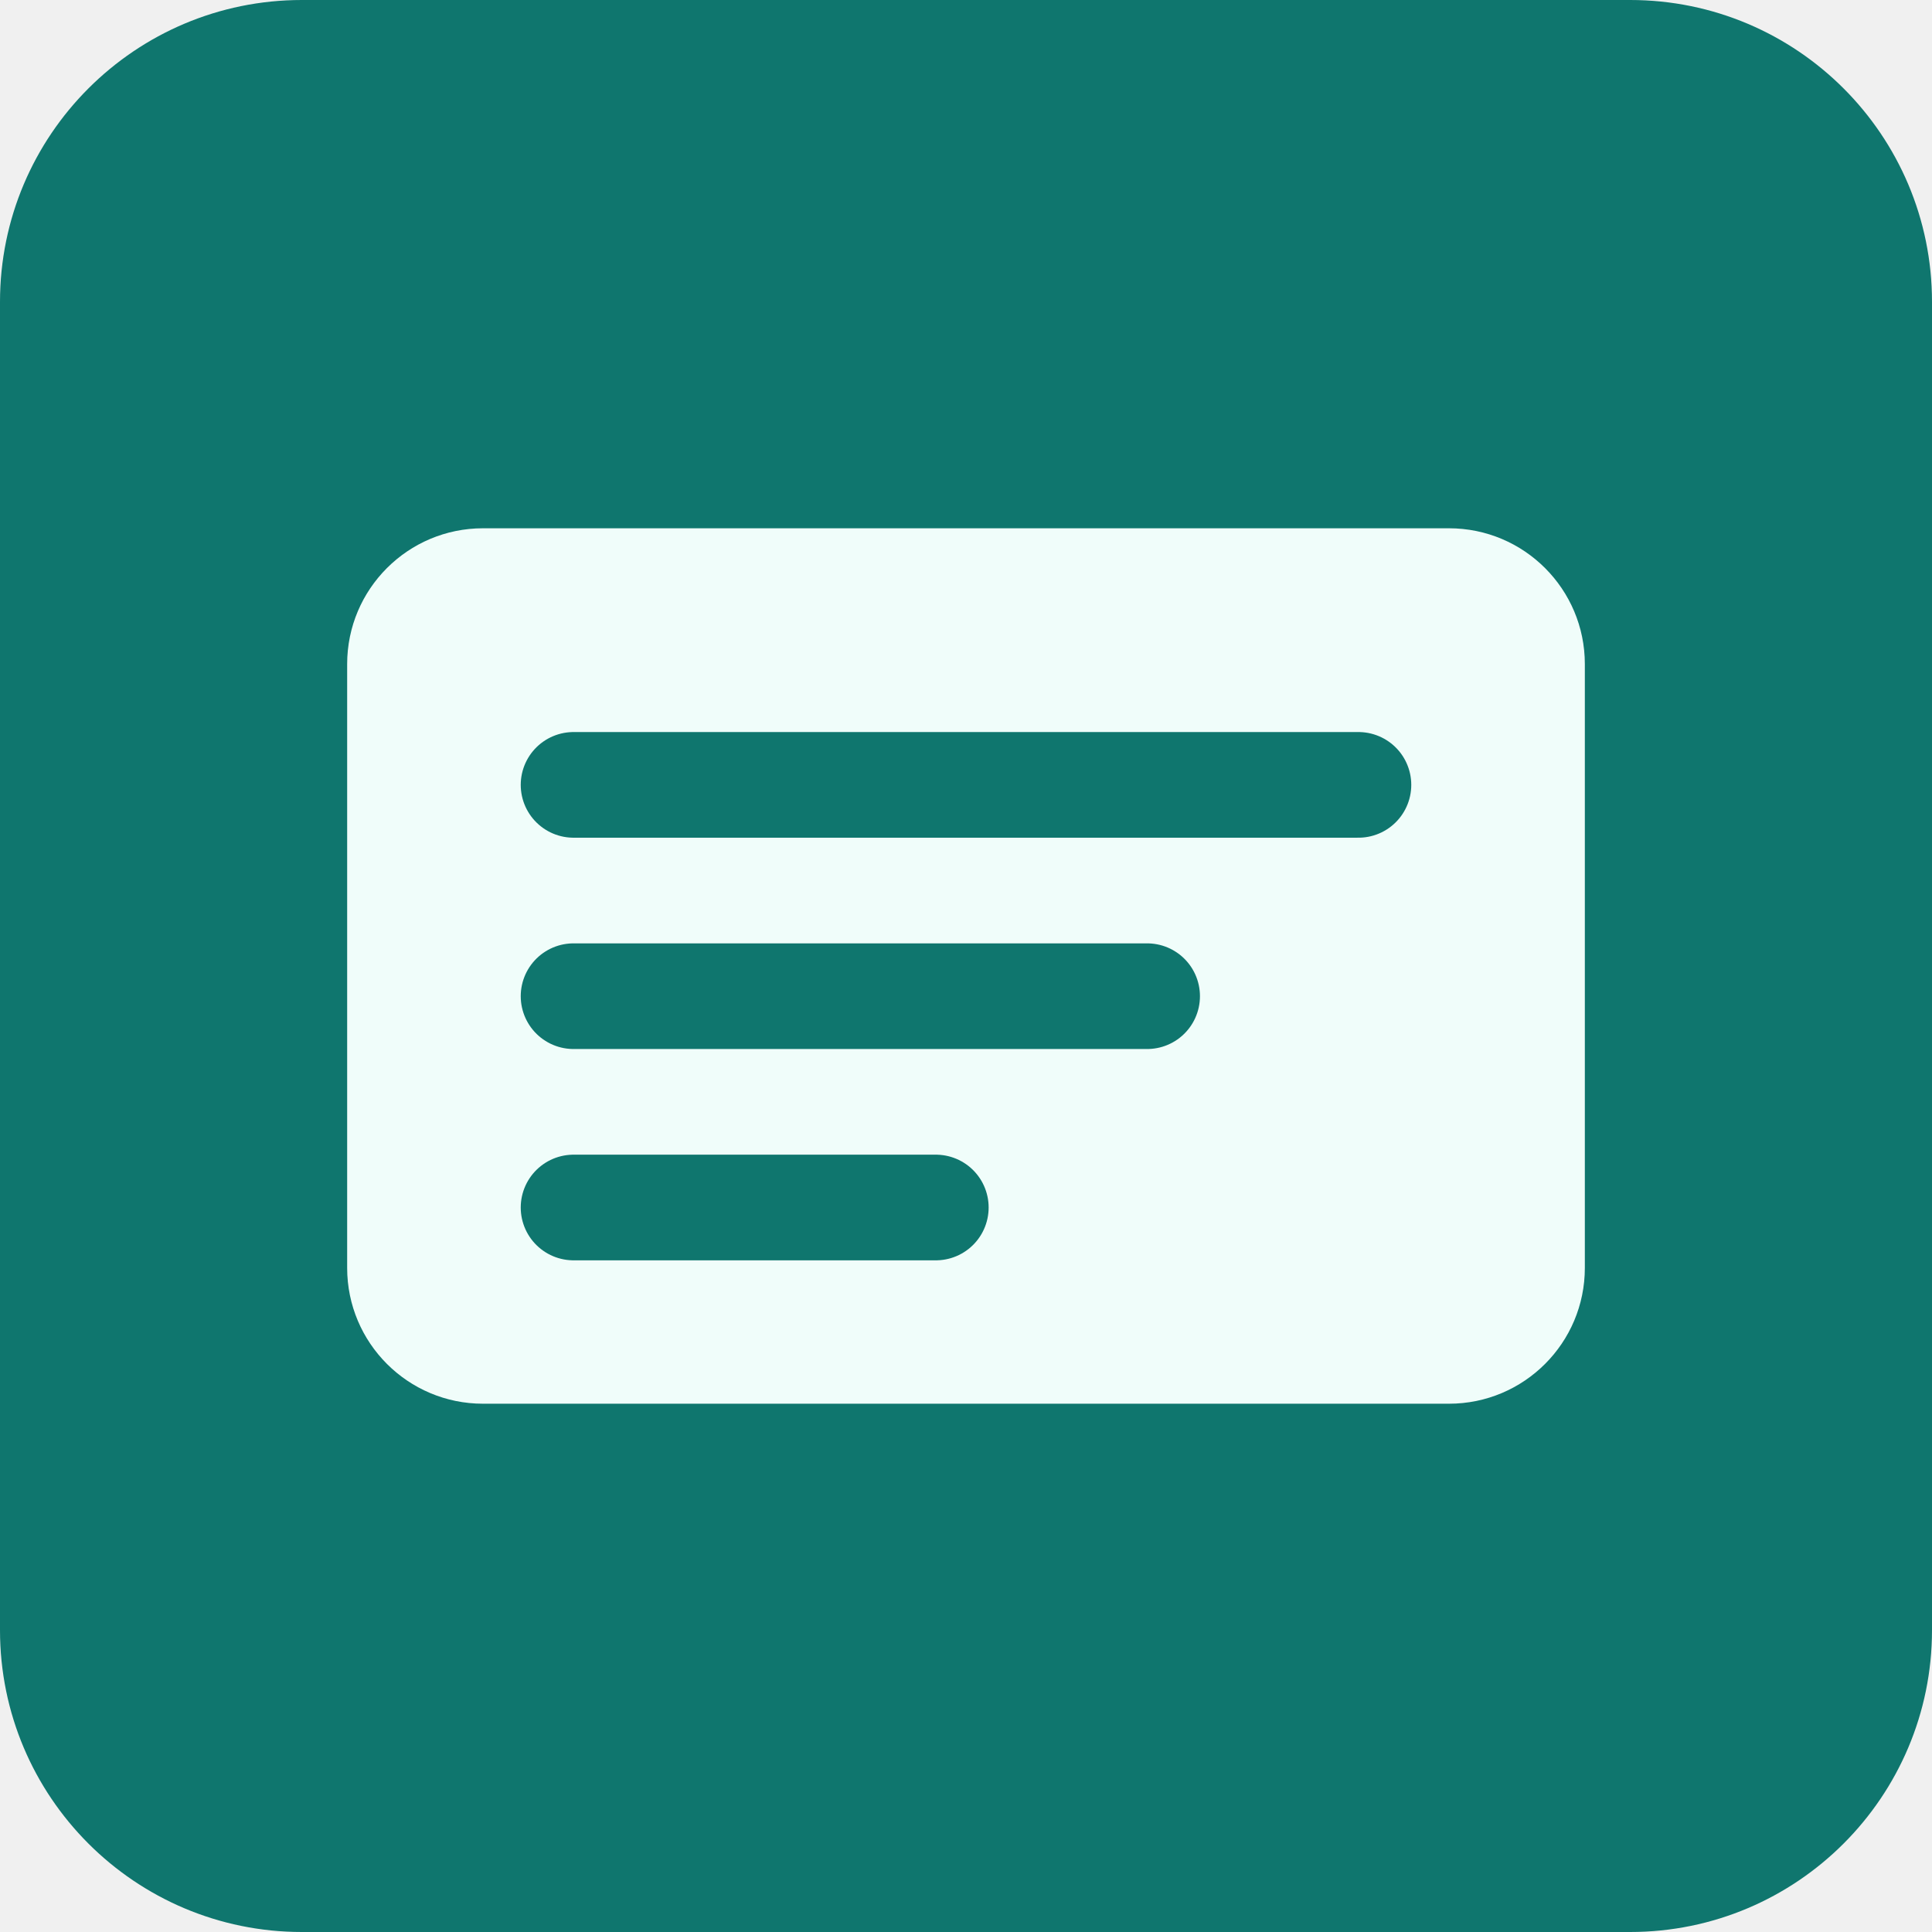
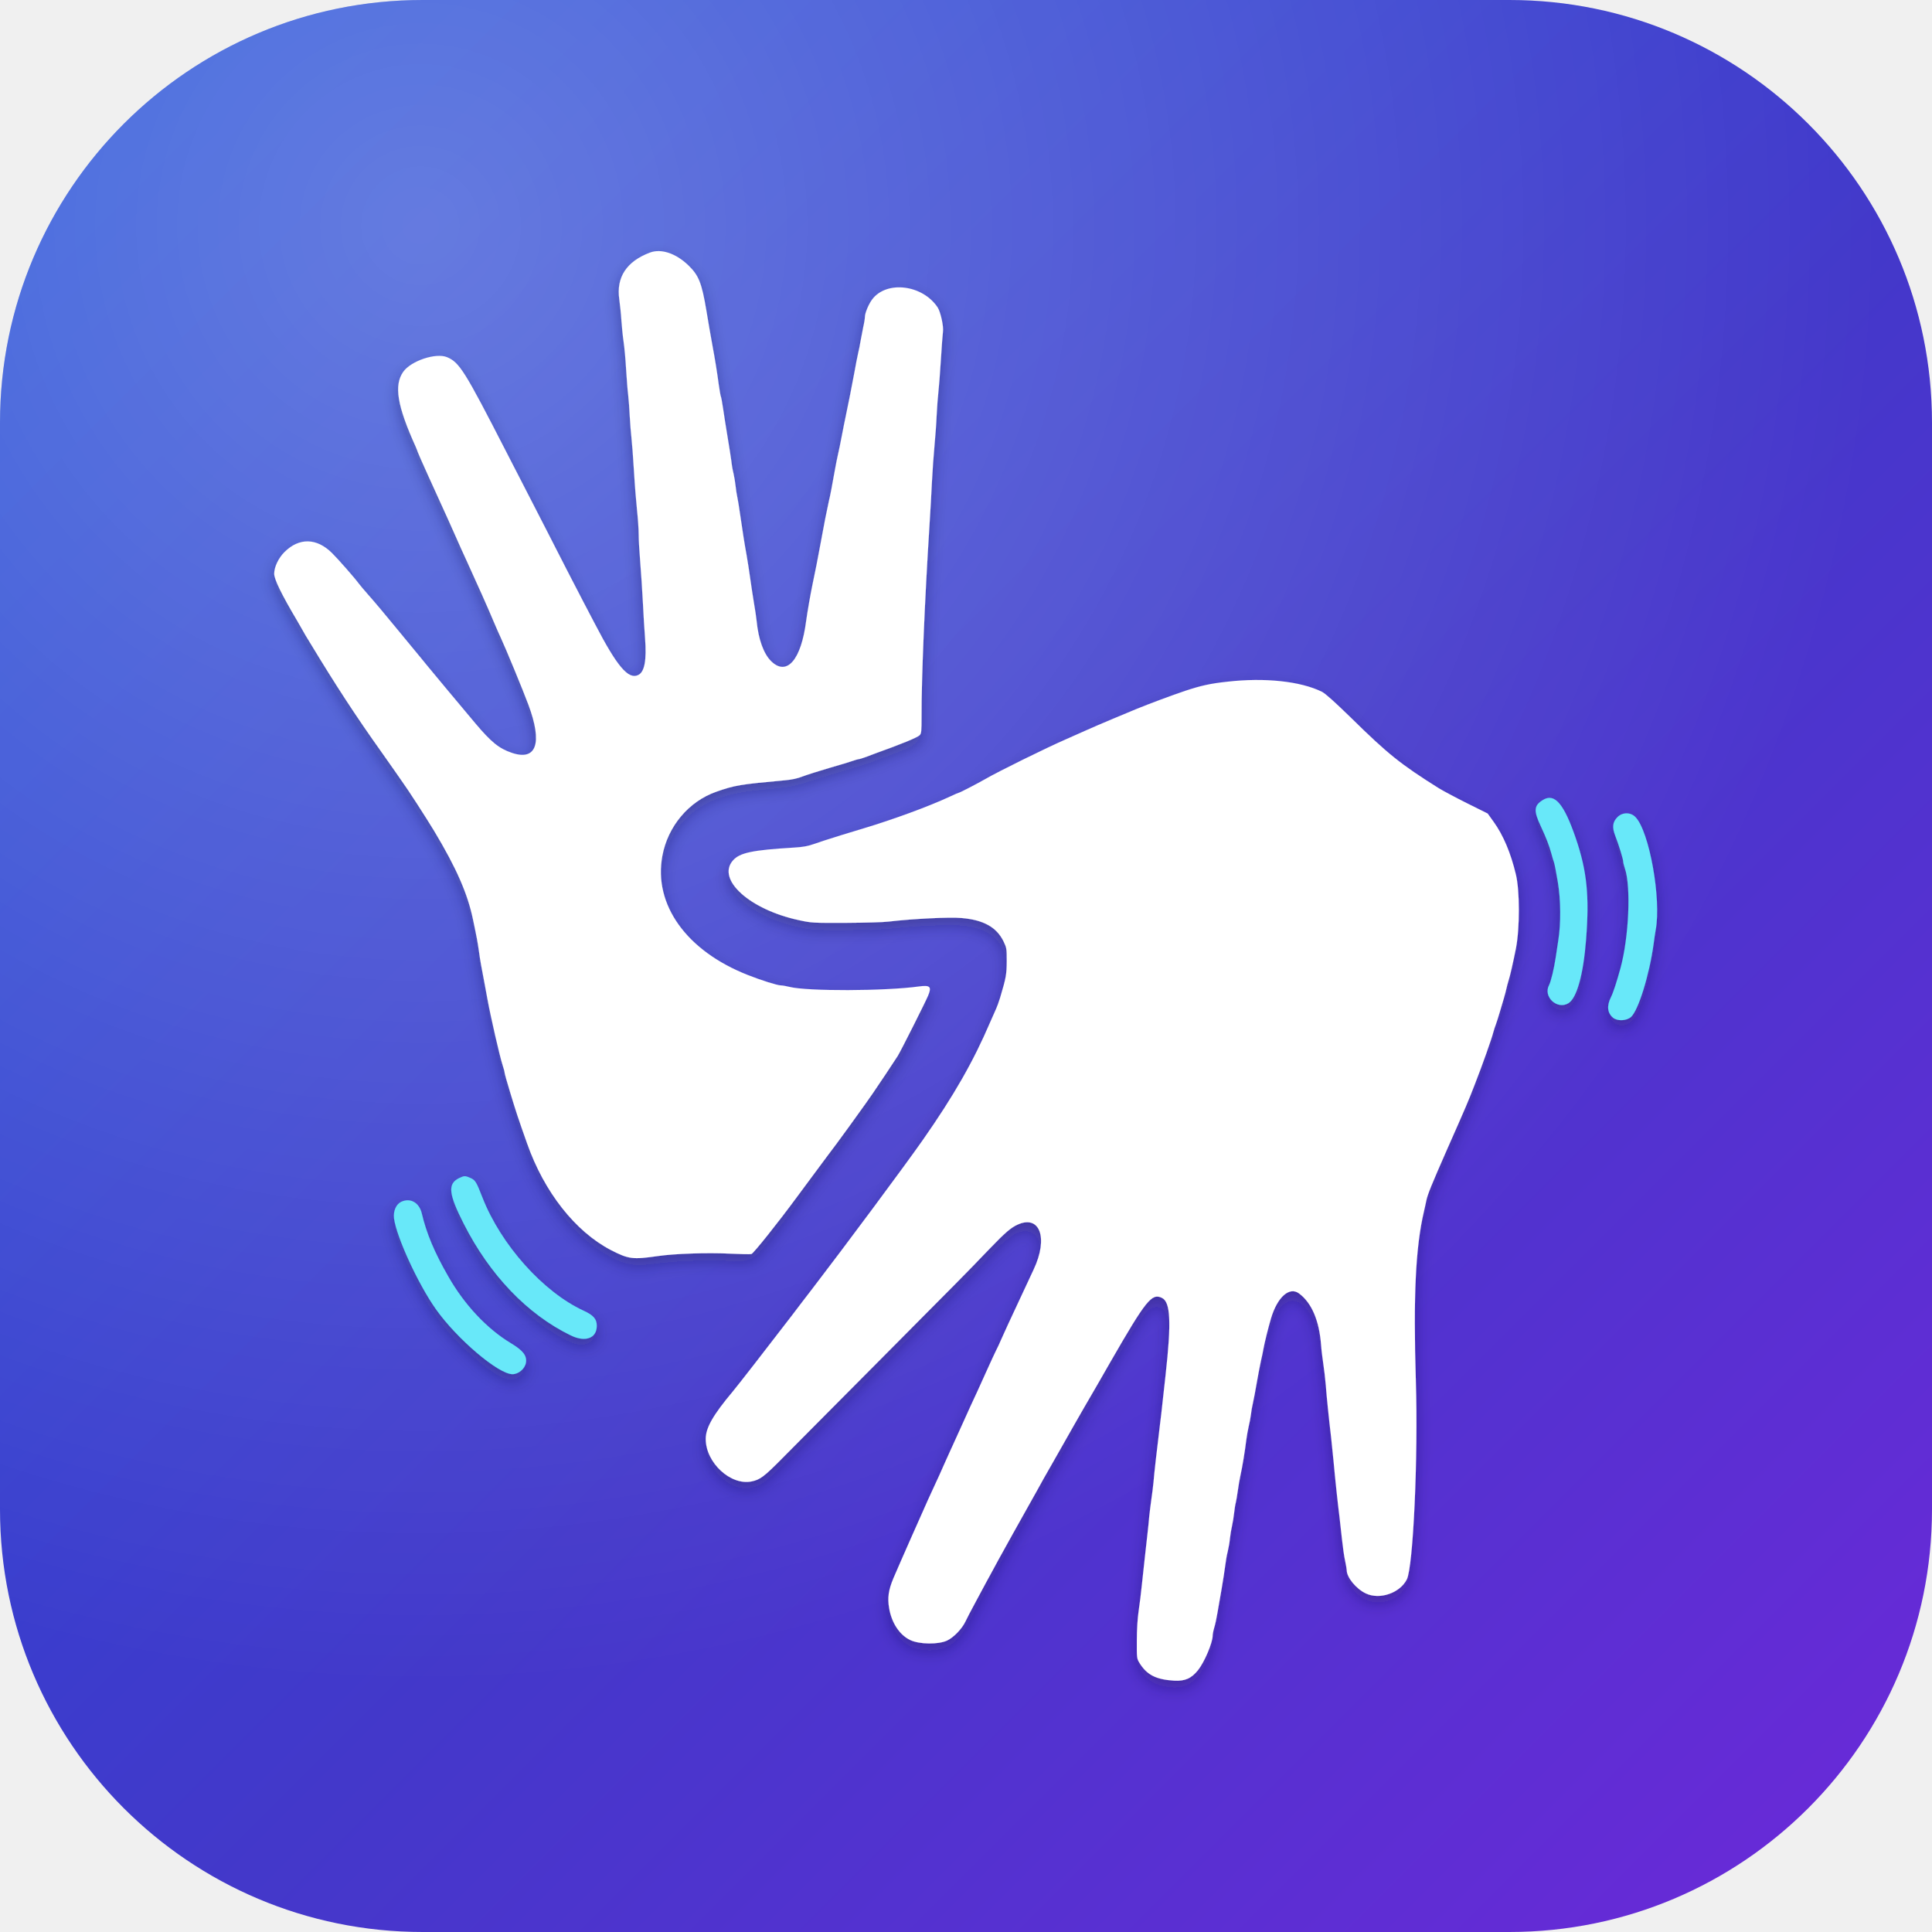
- <svg xmlns="http://www.w3.org/2000/svg" viewBox="0 0 256 256">
-   <rect width="256" height="256" rx="40" fill="#0f766e" />
-   <path d="M64 70h128a18 18 0 0 1 18 18v80a18 18 0 0 1-18 18H64a18 18 0 0 1-18-18V88a18 18 0 0 1 18-18Z" fill="#f0fdfa" />
-   <path d="M76 104h104M76 132h76M76 160h48" stroke="#0f766e" stroke-width="14" stroke-linecap="round" />
+ <svg xmlns="http://www.w3.org/2000/svg" viewBox="0 0 512 512">
+   <defs>
+     <linearGradient id="bg" x1="0" y1="0" x2="1" y2="1">
+       <stop offset="0" stop-color="#1d4ed8" />
+       <stop offset="0.55" stop-color="#4338ca" />
+       <stop offset="1" stop-color="#6d28d9" />
+     </linearGradient>
+     <radialGradient id="glow" cx="0.22" cy="0.12" r="0.75">
+       <stop offset="0" stop-color="#ffffff" stop-opacity="0.28" />
+       <stop offset="1" stop-color="#ffffff" stop-opacity="0" />
+     </radialGradient>
+     <filter id="shadow" x="-10%" y="-10%" width="120%" height="125%">
+       <feDropShadow dx="0" dy="7" stdDeviation="7" flood-color="#1e1b4b" flood-opacity="0.35" />
+     </filter>
+   </defs>
+   <rect width="512" height="512" rx="112" fill="url(#bg)" />
+   <rect width="512" height="512" rx="112" fill="url(#glow)" />
+   <g transform="translate(61.56 55.46) scale(0.27757)" filter="url(#shadow)">
+     <path fill="#ffffff" d="M 398.9 41.3 C 376.4 49.7, 366.4 65.0, 369.5 86.1 C 370.2 91.3, 371.2 100.2, 371.5 106 C 371.9 111.8, 372.8 120.9, 373.6 126.3 C 374.4 131.6, 375.5 143.6, 376.0 152.8 C 376.6 162.0, 377.4 173.1, 378.0 177.5 C 378.5 181.9, 379.2 191.1, 379.5 198 C 379.9 204.9, 380.6 213.9, 381.1 218 C 381.6 222.1, 382.7 236.5, 383.5 250 C 384.3 263.5, 385.7 280.6, 386.5 288 C 387.3 295.4, 388.0 305.6, 388.0 310.5 C 388.0 315.5, 388.7 327.4, 389.5 337.0 C 390.3 346.6, 391.4 363.7, 392.0 375 C 392.5 386.3, 393.5 401.8, 394.1 409.5 C 395.7 430.8, 393.6 441.8, 387.5 444.7 C 378.1 449.2, 367.3 436.4, 346.3 396 C 343.5 390.8, 338.6 381.3, 335.3 375 C 326.6 358.3, 314.1 334.1, 299.0 304.4 C 291.7 290.2, 282.5 272.2, 278.5 264.5 C 274.5 256.8, 266.6 241.5, 261.0 230.5 C 221.9 154.3, 216.9 146.2, 205.0 141.2 C 194.4 136.8, 170.6 144.7, 163.2 155.2 C 154.2 168.0, 157.4 187.6, 175.1 226.7 C 176.1 229.1, 177 231.3, 177 231.6 C 177 231.9, 181.3 241.7, 186.6 253.4 C 205.5 294.9, 209.9 304.6, 214.0 314 C 216.3 319.2, 220.6 328.9, 223.7 335.5 C 234.1 358.2, 244.5 381.5, 250.0 394.7 C 252.1 399.7, 255.0 406.2, 256.4 409.2 C 260.9 418.8, 277.9 460.0, 282.7 473 C 296.4 509.7, 290.5 526.9, 267.0 519.0 C 254.7 514.9, 247.1 508.7, 231.8 490.5 C 219.1 475.4, 188.7 439.0, 185.5 435.0 C 183.8 432.9, 178.7 426.6, 174 421 C 169.3 415.4, 163.0 407.7, 160 404.0 C 146.3 387.3, 136.0 375.0, 129.5 367.7 C 125.7 363.4, 121.6 358.5, 120.5 357.0 C 117.1 352.3, 100.9 333.8, 95.1 328.1 C 80.5 313.7, 63.8 313.4, 49.9 327.2 C 44.1 332.9, 40.0 341.6, 40.0 348.0 C 40.0 353.3, 47.2 368.0, 61.8 392.6 C 65.2 398.4, 68 403.3, 68 403.4 C 68 403.6, 71.0 408.7, 74.8 414.8 C 98.7 454.3, 117.9 483.8, 142.5 518.3 C 146.9 524.5, 152.7 532.7, 155.3 536.5 C 158.0 540.4, 160.9 544.6, 161.9 546 C 167.6 553.8, 184.9 580.6, 192.7 593.5 C 214.0 629.0, 224.6 653.2, 229.8 678 C 233.5 695.5, 234.2 699.5, 235.5 708.5 C 236.6 716.6, 237.8 723.5, 241.2 741 C 241.8 744.0, 242.8 749.6, 243.5 753.5 C 246.7 771.1, 255.3 808.6, 258.1 817.2 C 259.2 820.4, 260 823.6, 260 824.4 C 260 825.2, 262.5 834.1, 265.6 844.2 C 270.9 861.6, 272.9 867.8, 281.5 892 C 297.8 938.3, 327.5 976.0, 361.5 993.7 C 378.4 1002.4, 382.2 1002.9, 406.5 999.4 C 422.4 997.1, 453.3 996.1, 474.5 997.1 C 484.9 997.6, 494.5 997.8, 495.6 997.5 C 497.5 997.1, 521.2 967.3, 538 944.5 C 540.5 941.1, 547.2 932.1, 552.9 924.4 C 558.6 916.8, 565.3 907.7, 567.9 904.2 C 570.4 900.8, 574.5 895.4, 576.9 892.2 C 581.0 886.8, 597.6 863.8, 604.7 853.8 C 606.5 851.1, 609.7 846.6, 611.7 843.8 C 616.4 837.0, 631.9 813.8, 635.3 808.4 C 638.3 803.6, 662.1 756.3, 664.4 750.6 C 667.9 742.2, 666.2 740.6, 655.7 742.0 C 623.1 746.5, 548.8 746.7, 531.9 742.4 C 528.8 741.6, 525.1 741, 523.7 741 C 520.5 741, 505.1 736.2, 492 731.0 C 433.6 708.0, 402.0 663.9, 410.6 617.4 C 415.8 589.1, 435.8 565.3, 462.1 556.1 C 479.8 549.9, 484.6 549.1, 527.5 545.2 C 534.2 544.6, 539.8 543.4, 544.5 541.5 C 548.4 540.0, 559.8 536.4, 570 533.4 C 580.2 530.5, 590.3 527.4, 592.5 526.6 C 594.7 525.8, 597.2 525.1, 598.0 525.0 C 598.8 525.0, 601.9 524.0, 605.0 522.9 C 608.0 521.7, 612.1 520.2, 614 519.5 C 639.1 510.5, 654.2 504.3, 656.3 502.1 C 657.9 500.5, 658.1 498.5, 658.1 483.7 C 657.9 449.8, 661.1 373.3, 665.6 302.5 C 666.5 289.3, 667.5 270.2, 668.0 260 C 668.5 249.8, 669.6 234.5, 670.4 226 C 671.2 217.5, 672.2 204.2, 672.5 196.5 C 672.9 188.8, 673.6 179.1, 674.1 175 C 674.6 170.9, 675.7 156.9, 676.5 144 C 677.3 131.1, 678.2 118.9, 678.5 117.0 C 679.3 112.0, 676.3 98.2, 673.5 93.8 C 659.2 72.0, 624.7 67.7, 610.9 86.1 C 607.6 90.5, 604.0 99.1, 604.0 102.7 C 604.0 104.2, 603.3 108.7, 602.4 112.5 C 601.6 116.3, 600.5 122.2, 599.9 125.5 C 599.4 128.8, 598.3 134.2, 597.5 137.5 C 596.8 140.8, 595.1 148.9, 594.0 155.5 C 591.8 167.6, 588.1 186.1, 585.6 198 C 584.8 201.6, 583.2 209.7, 582.0 216 C 580.8 222.3, 579.2 230.4, 578.3 234 C 577.5 237.6, 576.2 243.9, 575.5 248 C 572.4 265.3, 571.0 272.9, 569.5 279 C 567.8 286.6, 564.7 302.1, 561.2 321.5 C 559.0 333.5, 556.6 345.9, 553.9 358.5 C 552.0 367.6, 548.9 385.4, 547.9 393 C 543.1 430.3, 529.5 446.0, 514.6 431.6 C 507.3 424.5, 502.3 410.6, 500.6 393 C 500.2 389.4, 499.1 381.6, 498.0 375.5 C 497.0 369.4, 495.4 359.1, 494.5 352.5 C 493.6 345.9, 492.0 335.8, 491.0 330 C 489.1 319.9, 487.5 309.3, 484.5 289 C 483.8 283.8, 482.7 277.5, 482.2 275 C 481.6 272.5, 480.9 267.6, 480.5 264 C 480.1 260.4, 479.2 255.0, 478.5 252 C 477.7 249.0, 476.8 243.8, 476.5 240.5 C 476.1 237.2, 474.4 226.6, 472.8 217 C 471.2 207.4, 469.3 195.1, 468.5 189.7 C 467.7 184.3, 466.8 179.4, 466.5 178.9 C 466.2 178.4, 465.3 173.4, 464.5 167.8 C 463.0 156.4, 460.8 142.7, 458.5 130.5 C 456.8 121.3, 454.5 108.0, 452.6 96.5 C 448.2 70.2, 445.3 63.0, 435.3 53.4 C 423.4 42.0, 409.5 37.4, 398.9 41.3 M 949.5 451.1 C 933.8 452.8, 924.8 454.8, 910 459.7 C 896.9 464.1, 874.9 472.3, 862.5 477.4 C 858.1 479.3, 847.8 483.6, 839.5 487.0 C 831.3 490.4, 819.8 495.4, 814 498.0 C 808.2 500.6, 800.1 504.2, 796 506.0 C 777.6 514.0, 731.3 536.8, 719.1 543.9 C 711.8 548.1, 694.7 557, 693.8 557 C 693.5 557, 689.4 558.7, 684.8 560.9 C 665.3 570.0, 631.0 582.6, 603 591.0 C 598.9 592.2, 592.8 594.1, 589.5 595.1 C 586.2 596.1, 579.2 598.2, 574 599.9 C 568.8 601.5, 560.7 604.1, 556 605.8 C 549.4 608.1, 545.0 608.9, 536.5 609.4 C 496.5 611.8, 484.5 614.3, 478.0 621.7 C 462.1 639.8, 493.9 668.6, 540.9 678.7 C 553.3 681.4, 554.1 681.4, 586 681.3 C 603.9 681.2, 622.1 680.7, 626.5 680.1 C 649.4 677.4, 684.9 675.6, 696.6 676.7 C 717.2 678.5, 729.6 685.4, 736.2 698.7 C 739.3 705.1, 739.4 705.7, 739.4 717.9 C 739.3 730.8, 738.8 733.5, 733.0 753 C 731.7 757.1, 730.1 761.6, 729.4 763 C 728.7 764.4, 726.1 770.3, 723.6 776.1 C 707.7 813.3, 689.1 846.0, 659.2 888.7 C 642.8 912.2, 584.9 990.1, 553.5 1031 C 548.2 1037.9, 539.4 1049.3, 534.0 1056.5 C 509.2 1088.8, 482.7 1122.9, 478 1128.5 C 458.9 1151.3, 452 1163.4, 452 1174.0 C 452 1196.7, 475.8 1218.7, 495.8 1214.6 C 504.0 1212.9, 507.8 1210.0, 525.1 1192.5 C 533.2 1184.3, 573.3 1143.9, 614.2 1102.8 C 689.5 1027.1, 702.5 1014.0, 723.0 992.5 C 738.0 976.9, 743.4 972.3, 749.8 969.4 C 771.1 959.8, 779.2 982.1, 765.2 1012 C 763.6 1015.6, 756.9 1029.8, 750.5 1043.5 C 744.0 1057.3, 737 1072.5, 734.8 1077.5 C 732.7 1082.5, 730.0 1088.1, 729.0 1090 C 728.0 1091.9, 724.0 1100.7, 720.0 1109.5 C 712.4 1126.4, 709.5 1132.7, 704.9 1142.5 C 703.4 1145.8, 698.7 1156.2, 694.5 1165.5 C 690.2 1174.8, 685.7 1184.9, 684.3 1187.9 C 682.9 1190.9, 680.9 1195.4, 679.8 1197.9 C 678.1 1201.9, 674.3 1210.4, 664.5 1231.5 C 660.7 1239.8, 635.5 1296.8, 631.2 1307 C 626.5 1318.2, 625.4 1325.7, 627.1 1335.5 C 629.5 1349.8, 637.2 1361.3, 647.4 1366.1 C 656.1 1370.2, 674.2 1370.4, 682.5 1366.5 C 688.8 1363.5, 696.7 1355.3, 700.0 1348.3 C 701.2 1345.7, 705.6 1337.2, 709.8 1329.5 C 713.9 1321.8, 718.5 1313.3, 720.0 1310.5 C 721.5 1307.8, 723.8 1303.5, 725.2 1301 C 726.6 1298.5, 729.5 1293.1, 731.7 1289 C 733.9 1284.9, 739.9 1274.1, 745.0 1265 C 756.1 1245.1, 762.4 1233.9, 768.9 1222.3 C 771.5 1217.4, 777.4 1207.0, 782.0 1199 C 786.6 1191.0, 792.2 1181.1, 794.5 1177 C 796.8 1172.9, 800.6 1166.1, 803.0 1162 C 805.4 1157.9, 809.8 1150.1, 812.9 1144.7 C 816.0 1139.4, 820.0 1132.4, 821.9 1129.2 C 823.7 1126.1, 831.2 1113.2, 838.4 1100.5 C 872.5 1041.3, 877.8 1034.7, 887.5 1039.3 C 895.8 1043.2, 896.7 1062.3, 891.0 1113.5 C 890.5 1117.9, 889.4 1128.0, 888.5 1136 C 887.7 1144.0, 886.3 1155.7, 885.5 1162 C 882.8 1183.9, 880.0 1208.5, 879.5 1215.5 C 879.1 1219.3, 878.3 1226.5, 877.5 1231.5 C 876.8 1236.5, 875.9 1243.7, 875.5 1247.5 C 875.2 1251.3, 874.3 1260.1, 873.5 1267 C 872.7 1273.9, 871.6 1283.5, 871.1 1288.5 C 870.6 1293.5, 869.4 1304.3, 868.5 1312.5 C 867.7 1320.8, 866.2 1332.5, 865.3 1338.5 C 864.3 1345.2, 863.6 1356.1, 863.6 1366.5 C 863.5 1382.7, 863.6 1383.7, 865.9 1387.5 C 873.0 1399.2, 881.7 1403.7, 899.1 1404.8 C 909.6 1405.4, 915.7 1402.7, 922.1 1394.7 C 928.2 1387.0, 936 1368.6, 936 1361.9 C 936 1360.5, 936.7 1356.9, 937.6 1353.9 C 938.5 1350.9, 939.8 1344.9, 940.5 1340.5 C 941.2 1336.1, 943.0 1325.8, 944.5 1317.5 C 945.9 1309.3, 947.5 1299.1, 948.0 1295 C 948.5 1290.9, 949.5 1284.8, 950.4 1281.5 C 951.2 1278.2, 952.2 1272.6, 952.5 1269 C 952.9 1265.4, 953.8 1260.0, 954.5 1257 C 955.2 1254.0, 956.1 1248.4, 956.5 1244.7 C 956.9 1241.0, 957.6 1236.5, 958.1 1234.8 C 958.5 1233.1, 959.4 1228.1, 960.0 1223.6 C 960.6 1219.1, 961.7 1212.6, 962.5 1209 C 964.3 1201.1, 966.9 1185.2, 968.1 1175.1 C 968.6 1171.0, 969.7 1165.2, 970.4 1162.1 C 971.2 1159.0, 972.1 1154.0, 972.5 1151 C 972.8 1148.0, 973.7 1142.8, 974.5 1139.5 C 975.3 1136.2, 976.8 1127.9, 978.0 1121 C 979.2 1114.1, 981.0 1104.7, 982.0 1100 C 983.1 1095.3, 984.2 1089.9, 984.5 1088 C 985.6 1081.9, 989.1 1067.8, 991.7 1059 C 997.8 1038.4, 1009.4 1028.2, 1018.6 1035.2 C 1030.5 1044.1, 1037.7 1060.9, 1039.5 1084 C 1039.8 1088.7, 1040.8 1096.8, 1041.6 1102 C 1042.4 1107.2, 1043.5 1116.5, 1044.0 1122.5 C 1044.8 1133.6, 1047.1 1155.8, 1049.1 1172.5 C 1049.6 1177.5, 1050.7 1188.0, 1051.5 1196 C 1053.0 1212.7, 1055.6 1236.9, 1057.1 1248.5 C 1057.6 1252.9, 1058.7 1262.6, 1059.5 1270 C 1060.3 1277.4, 1061.6 1286.7, 1062.5 1290.5 C 1063.3 1294.3, 1064.0 1298.3, 1064.0 1299.3 C 1064.0 1306.3, 1073.1 1317.3, 1082.4 1321.6 C 1095.6 1327.8, 1114.9 1321.1, 1121.4 1308.1 C 1127.5 1296.0, 1132.3 1191.2, 1130.0 1118.5 C 1127.5 1037.3, 1129.8 990.6, 1137.7 957 C 1138.5 953.4, 1139.6 948.7, 1140.0 946.5 C 1141.3 940.3, 1144.9 931.6, 1159.5 898.3 C 1178.0 856.5, 1180.1 851.6, 1186.3 835.5 C 1193.4 817.4, 1202.5 791.7, 1203.9 786 C 1204.6 783.5, 1205.7 779.9, 1206.5 778 C 1207.2 776.1, 1208.8 771.1, 1210.0 767 C 1211.2 762.9, 1213.0 756.8, 1214.0 753.5 C 1215.0 750.2, 1216.1 745.9, 1216.5 744 C 1216.9 742.1, 1217.8 738.7, 1218.5 736.5 C 1219.9 732.3, 1222.9 719.0, 1225.6 705.5 C 1229.3 686.1, 1229.3 650.6, 1225.5 635 C 1220.6 614.5, 1213.5 597.7, 1204.4 585.0 L 1198.6 576.9 1178.5 566.9 C 1167.5 561.4, 1155.6 555.0, 1152 552.8 C 1115.4 529.8, 1103.5 520.3, 1067.9 485.3 C 1052.5 470.3, 1043.7 462.4, 1040.4 460.7 C 1020.0 450.6, 985.7 446.9, 949.5 451.1" />
+     <path fill="#67e8f9" d="M 1251.4 563.9 C 1242.7 569.2, 1242.3 574.1, 1249.1 588.6 C 1254.5 600.2, 1257.3 607.4, 1259.5 615.5 C 1260.2 618.3, 1261.3 621.9, 1261.9 623.5 C 1262.5 625.1, 1264.1 633.7, 1265.6 642.5 C 1268.4 659.5, 1268.6 681.6, 1266.0 698 C 1265.4 701.6, 1264.3 709, 1263.5 714.5 C 1261.9 725.2, 1259.0 737.2, 1257.2 740.7 C 1251.2 751.8, 1265.0 764.6, 1275.7 758.0 C 1283.6 753.2, 1289.9 730.8, 1292.5 697.5 C 1295.8 655.7, 1293.4 631.9, 1282.7 600.5 C 1271.4 567.5, 1262.5 557.1, 1251.4 563.9 M 1322.5 580.3 C 1317.8 585.0, 1317.2 590.0, 1320.4 598.2 C 1323.7 606.6, 1328 620.6, 1328 622.9 C 1328 623.9, 1328.7 626.7, 1329.5 629.1 C 1335.6 646.2, 1333.4 695.2, 1325.4 724.5 C 1321.7 737.9, 1318.5 747.8, 1316.3 752.2 C 1312.1 760.5, 1312.8 767.3, 1318.3 771.9 C 1322.5 775.3, 1331.1 774.9, 1335.4 771.2 C 1342.5 764.8, 1352.9 731.1, 1357.0 701.5 C 1357.5 697.1, 1358.5 691.0, 1359.0 688 C 1364.5 658.5, 1352.9 593.9, 1339.7 580.3 C 1335.1 575.5, 1327.3 575.5, 1322.5 580.3 M 216.5 925.0 C 205.5 930.4, 206.4 939.9, 221.0 968.6 C 245.8 1017.5, 281.7 1055.0, 323 1075.1 C 337.0 1082.0, 348 1078.0, 348 1066 C 348 1059.5, 344.9 1055.9, 335.3 1051.5 C 296.8 1033.7, 256.6 988.8, 238.9 943.7 C 233.0 928.5, 232.0 926.9, 227.5 924.9 C 222.4 922.6, 221.4 922.6, 216.5 925.0 M 161.1 947.7 C 156.3 950.1, 153.6 956.5, 154.4 963.4 C 156.8 981.3, 177.4 1026.1, 194.3 1050 C 214.5 1078.6, 254.1 1112.2, 267.5 1112.2 C 273.4 1112.2, 279.4 1107.0, 280.4 1101.1 C 281.4 1094.5, 277.6 1089.6, 266 1082.6 C 243.2 1068.9, 221.6 1045.9, 206.3 1019 C 193.0 995.9, 185.4 977.8, 180.9 958.6 C 178.4 948.2, 169.8 943.5, 161.1 947.7" />
+   </g>
</svg>
